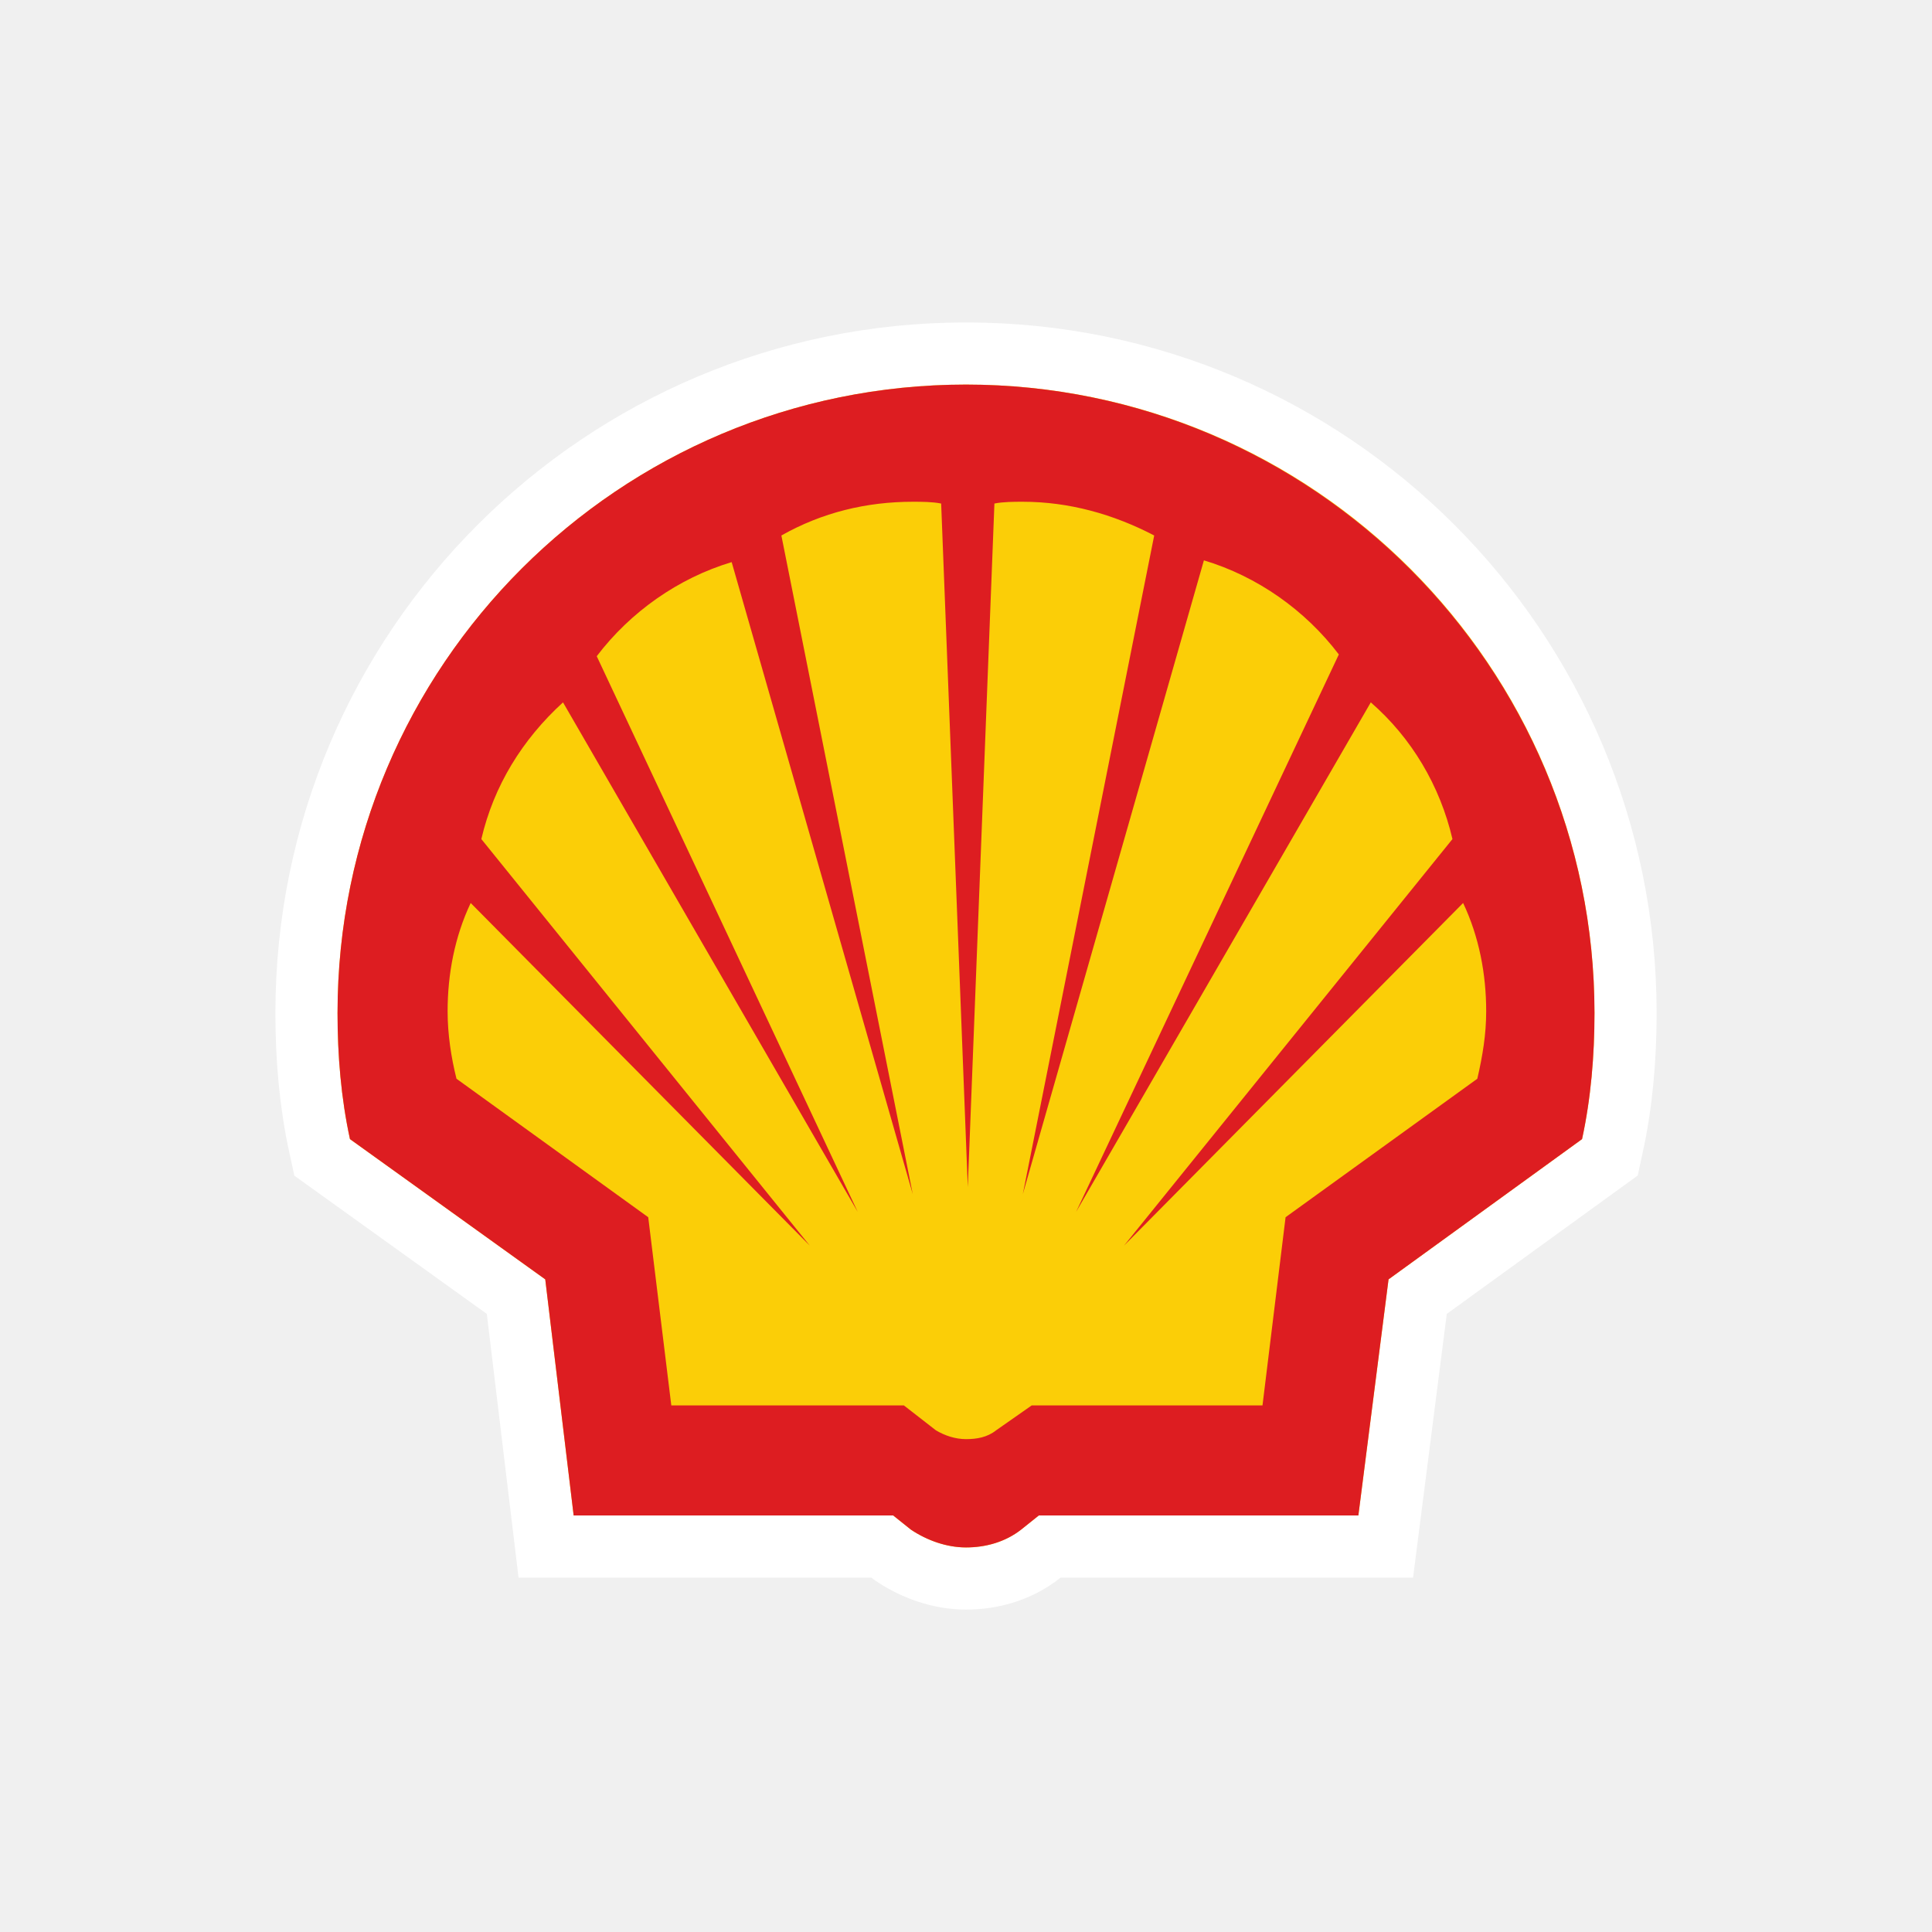
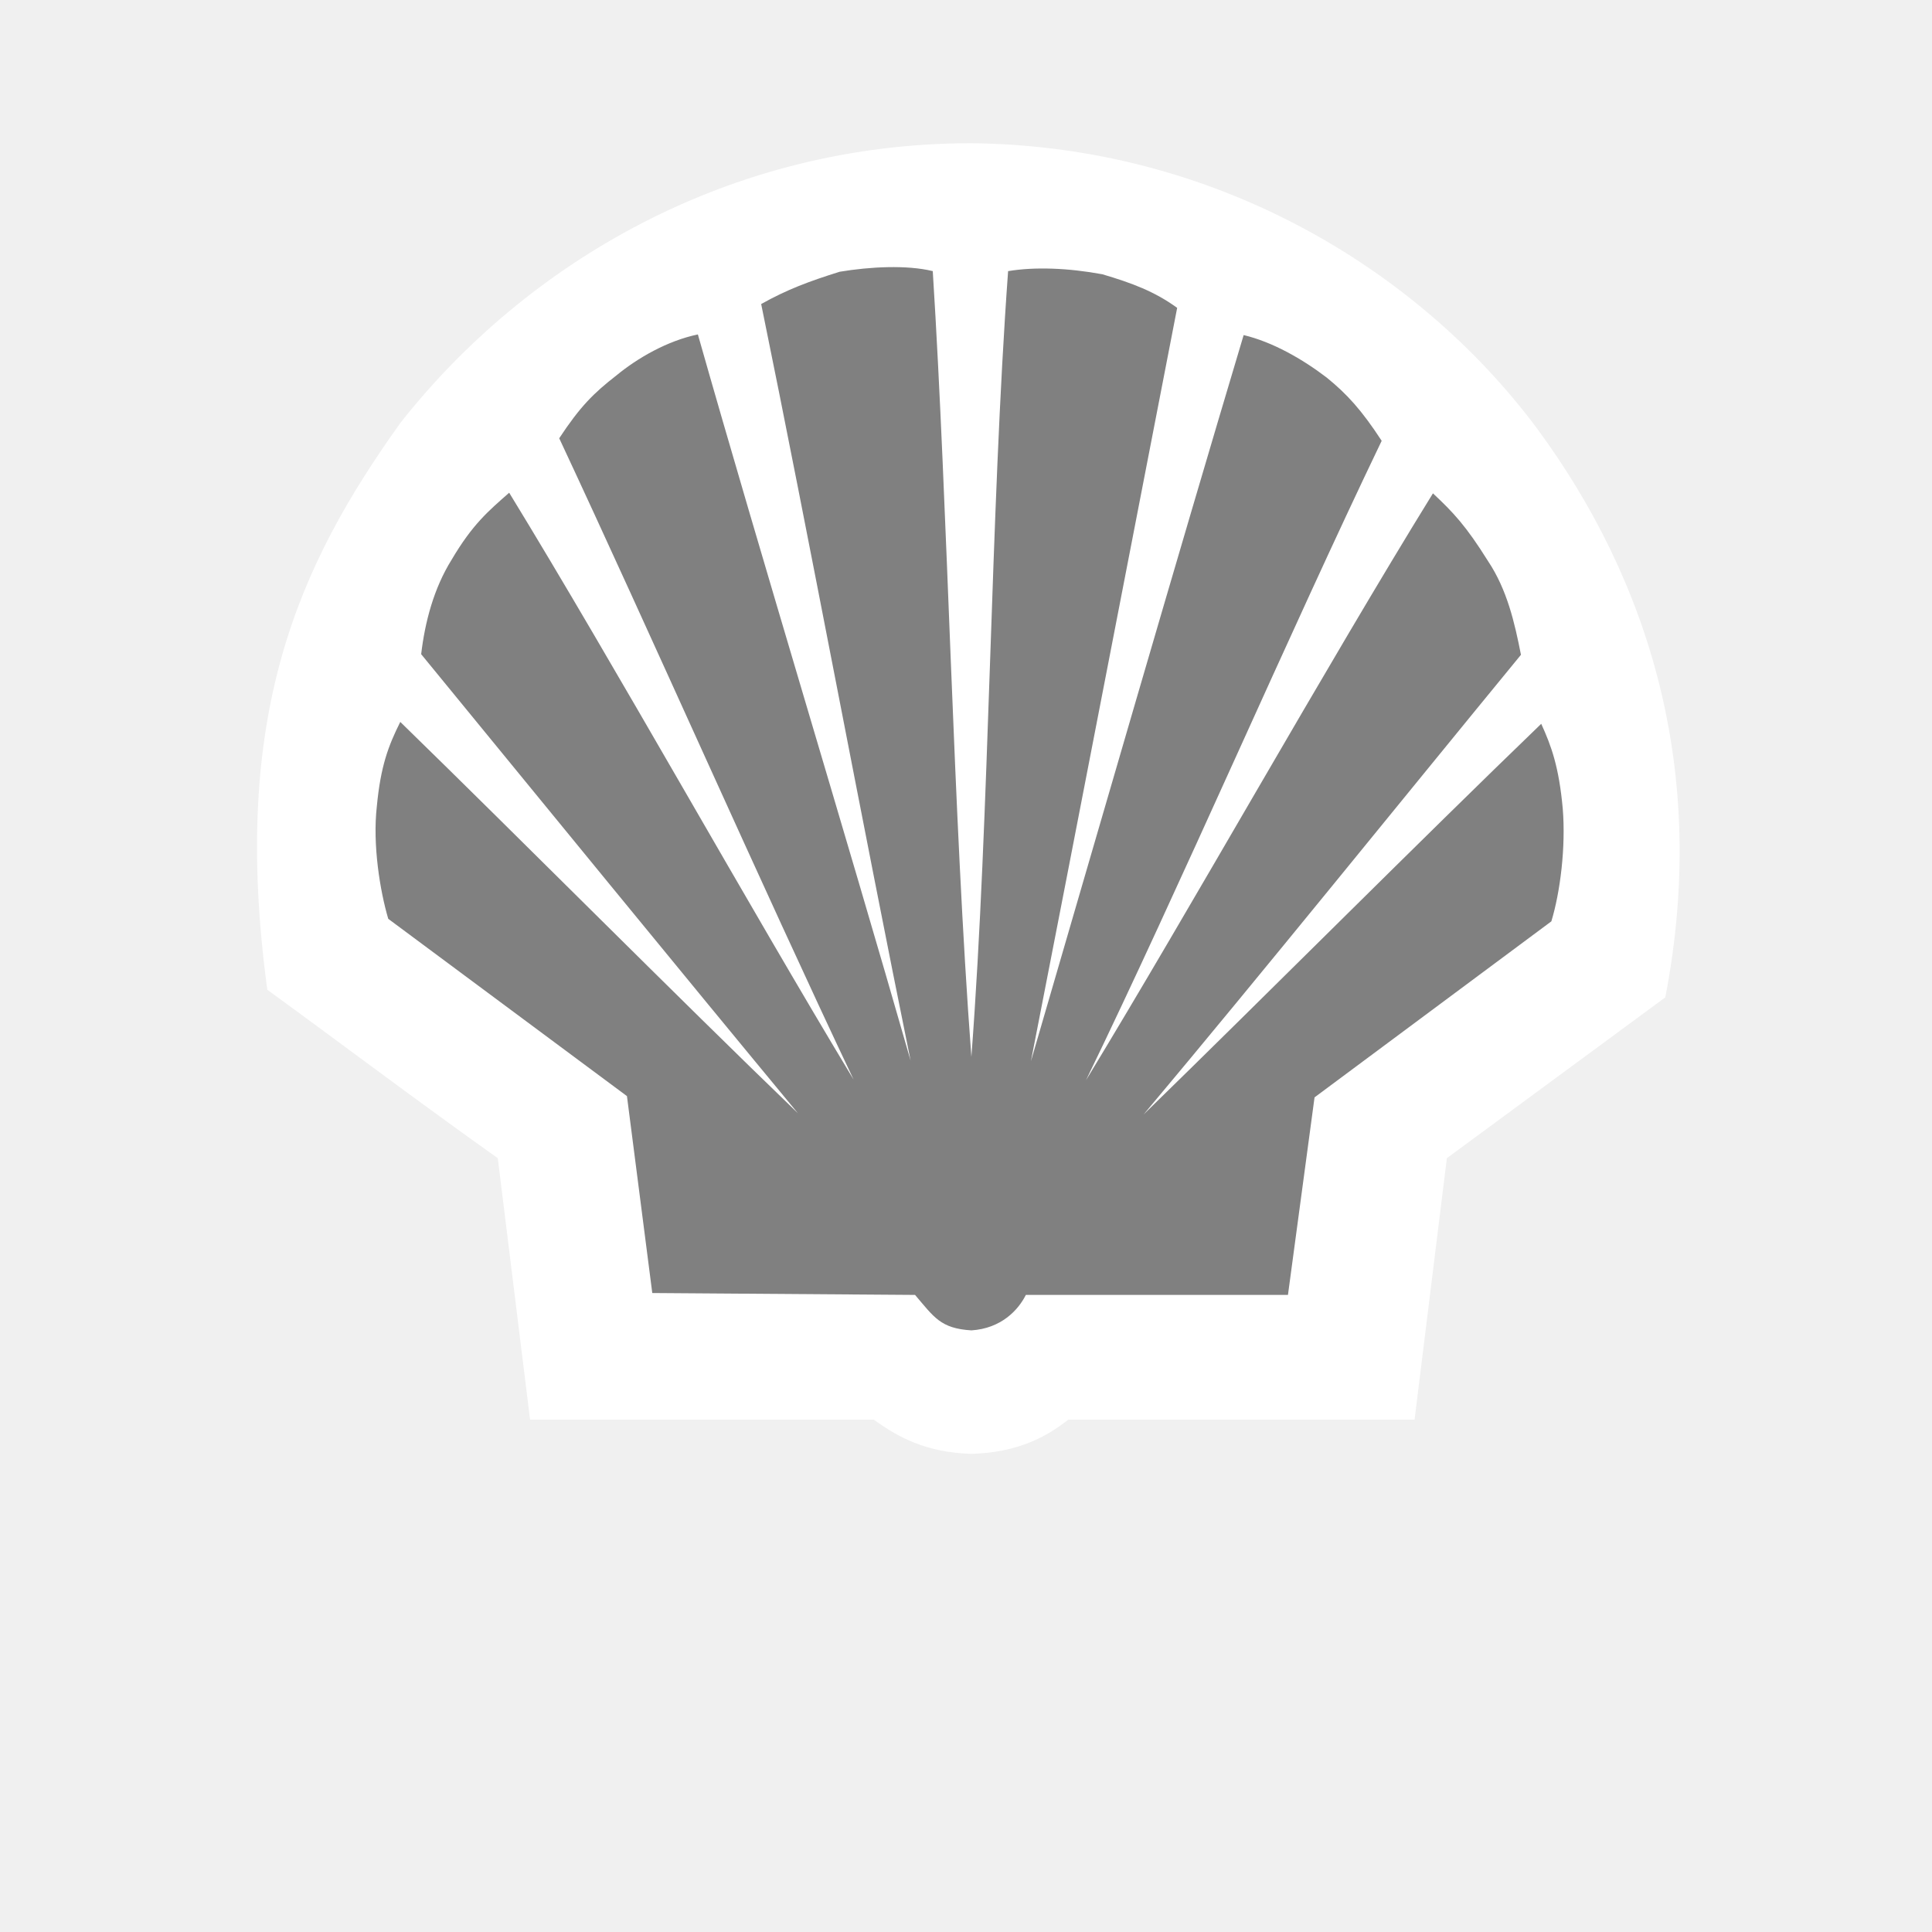
- <svg xmlns="http://www.w3.org/2000/svg" id="Shell_x5F_2012_x5F_PECTEN_x5F_RGB" version="1.1" viewBox="0 0 24 24" xml:space="preserve">
-   <rect x="-12.1" y="-103.7" width="141.7" height="141.7" fill="none" />
-   <g transform="matrix(.22054 0 0 .22054 -.94555 -.53756)">
-     <path d="m54.6 87.8h-18l-1.6-13.3-11-7.9c-0.5-2.3-0.7-4.7-0.7-7.1 0-19.6 15.9-35.4 35.4-35.4 19.6 0 35.4 15.9 35.4 35.4 0 2.4-0.2 4.8-0.7 7.1l-10.9 7.9-1.7 13.3h-18l-1 0.8c-0.9 0.7-2 1-3.1 1s-2.2-0.4-3.1-1z" fill="none" stroke="#fff" stroke-miterlimit="40" stroke-width="7" />
-     <path d="m54.6 87.8h-18l-1.6-13.3-11-7.9c-0.5-2.3-0.7-4.7-0.7-7.1 0-19.6 15.9-35.4 35.4-35.4 19.6 0 35.4 15.9 35.4 35.4 0 2.4-0.2 4.8-0.7 7.1l-10.9 7.9-1.7 13.3h-18l-1 0.8c-0.9 0.7-2 1-3.1 1s-2.2-0.4-3.1-1z" fill="#fbce07" />
-     <path d="m54.6 87.8h-18l-1.6-13.3-11-7.9c-0.5-2.3-0.7-4.7-0.7-7.1 0-19.6 15.9-35.4 35.4-35.4s35.4 15.9 35.4 35.4c0 2.4-0.2 4.8-0.7 7.1l-10.9 7.9-1.7 13.3h-18l-1 0.8c-0.9 0.7-2 1-3.1 1s-2.2-0.4-3.1-1zm0.6-6.2h-13.1l-1.3-10.6-10.8-7.8c-0.3-1.2-0.5-2.5-0.5-3.8 0-2.1 0.4-4.2 1.3-6.1l19.1 19.3-18.5-22.9c0.7-3 2.3-5.6 4.6-7.7l16.6 28.7-14.7-31.3c1.9-2.5 4.6-4.4 7.6-5.3l10.2 35.6-7.4-37.1c2.3-1.3 4.8-1.9 7.4-1.9 0.5 0 1.1 0 1.6 0.1l1.5 38.5 1.5-38.5c0.5-0.1 1.1-0.1 1.6-0.1 2.6 0 5.1 0.7 7.4 1.9l-7.4 37.1 10.2-35.7c3 0.9 5.7 2.8 7.6 5.3l-14.8 31.4 16.6-28.7c2.3 2 3.9 4.7 4.6 7.7l-18.5 22.9 19.1-19.3c0.9 1.9 1.3 4 1.3 6.1 0 1.3-0.2 2.5-0.5 3.8l-10.8 7.8-1.3 10.6h-13l-2 1.4c-0.5 0.4-1.1 0.5-1.7 0.5s-1.2-0.2-1.7-0.5z" fill="#dd1d21" fill-rule="evenodd" />
+ <svg xmlns="http://www.w3.org/2000/svg" width="192.756" height="192.756" viewBox="0 0 192.756 192.756">
+   <g fill-rule="evenodd" clip-rule="evenodd">
+     <path fill="none" d="M0 0h192.756v192.756H0V0z" />
+     <path d="M52.885 141.639l-3.221-26.088c-8.528-6.064-15.098-11.055-22.994-16.803-3.728-27.48 3.158-42.388 13.265-56.538C52.506 26.228 72.72 14.289 96.914 14.289c24.195.252 44.472 12.444 56.412 28.426 11.18 15.161 17.182 34.238 12.822 56.791l-21.793 16.045-3.223 26.088H106.58c-2.148 1.707-5.053 3.285-9.666 3.412-4.548-.127-7.391-1.705-9.728-3.412H52.885z" fill="white" />
+     <path d="M96.915 105.443c-1.832-24.321-2.337-54.327-3.853-78.394-2.59-.632-6.254-.442-9.286.063-3.032.948-5.243 1.769-7.833 3.222 4.738 23.12 10.234 52.557 14.909 75.488-6.38-22.299-14.909-50.22-21.225-72.456-3.032.632-6.001 2.337-8.148 4.106-2.274 1.769-3.601 3.096-5.686 6.254 9.159 19.583 20.15 44.535 29.374 63.991C74.49 90.029 61.54 66.72 50.801 49.159c-2.084 1.832-3.664 3.159-5.749 6.696-1.769 2.843-2.653 6.191-3.032 9.413 11.75 14.34 25.773 31.522 37.586 45.797-12.317-11.876-27.479-27.163-39.67-39.039-1.2 2.4-1.958 4.422-2.337 8.401-.442 3.853.316 8.464 1.137 11.244l23.815 17.688 2.527 19.646 26.216.189c1.895 2.211 2.526 3.348 5.622 3.537 2.968-.189 4.675-2.021 5.433-3.537H128.5l2.652-19.709 23.627-17.562c.883-2.905 1.451-7.391 1.137-11.244-.379-4.169-1.137-6.254-2.148-8.465-12.254 11.813-27.479 27.101-39.67 38.976 11.875-14.15 25.773-31.396 37.648-45.861-.631-3.221-1.389-6.507-3.285-9.349-2.211-3.538-3.475-4.864-5.496-6.759-10.801 17.498-23.941 40.998-34.617 58.558 9.477-19.519 20.215-44.471 29.502-63.8-2.021-3.096-3.475-4.675-5.496-6.317-2.4-1.832-5.369-3.537-8.275-4.232-6.633 22.172-14.781 50.346-21.225 72.455 4.484-22.931 10.107-52.115 14.592-75.171-2.273-1.643-4.484-2.464-7.455-3.348-3.41-.632-6.758-.758-9.412-.316-1.768 24.256-1.833 54.199-3.664 78.393z" fill="gray" />
  </g>
</svg>
